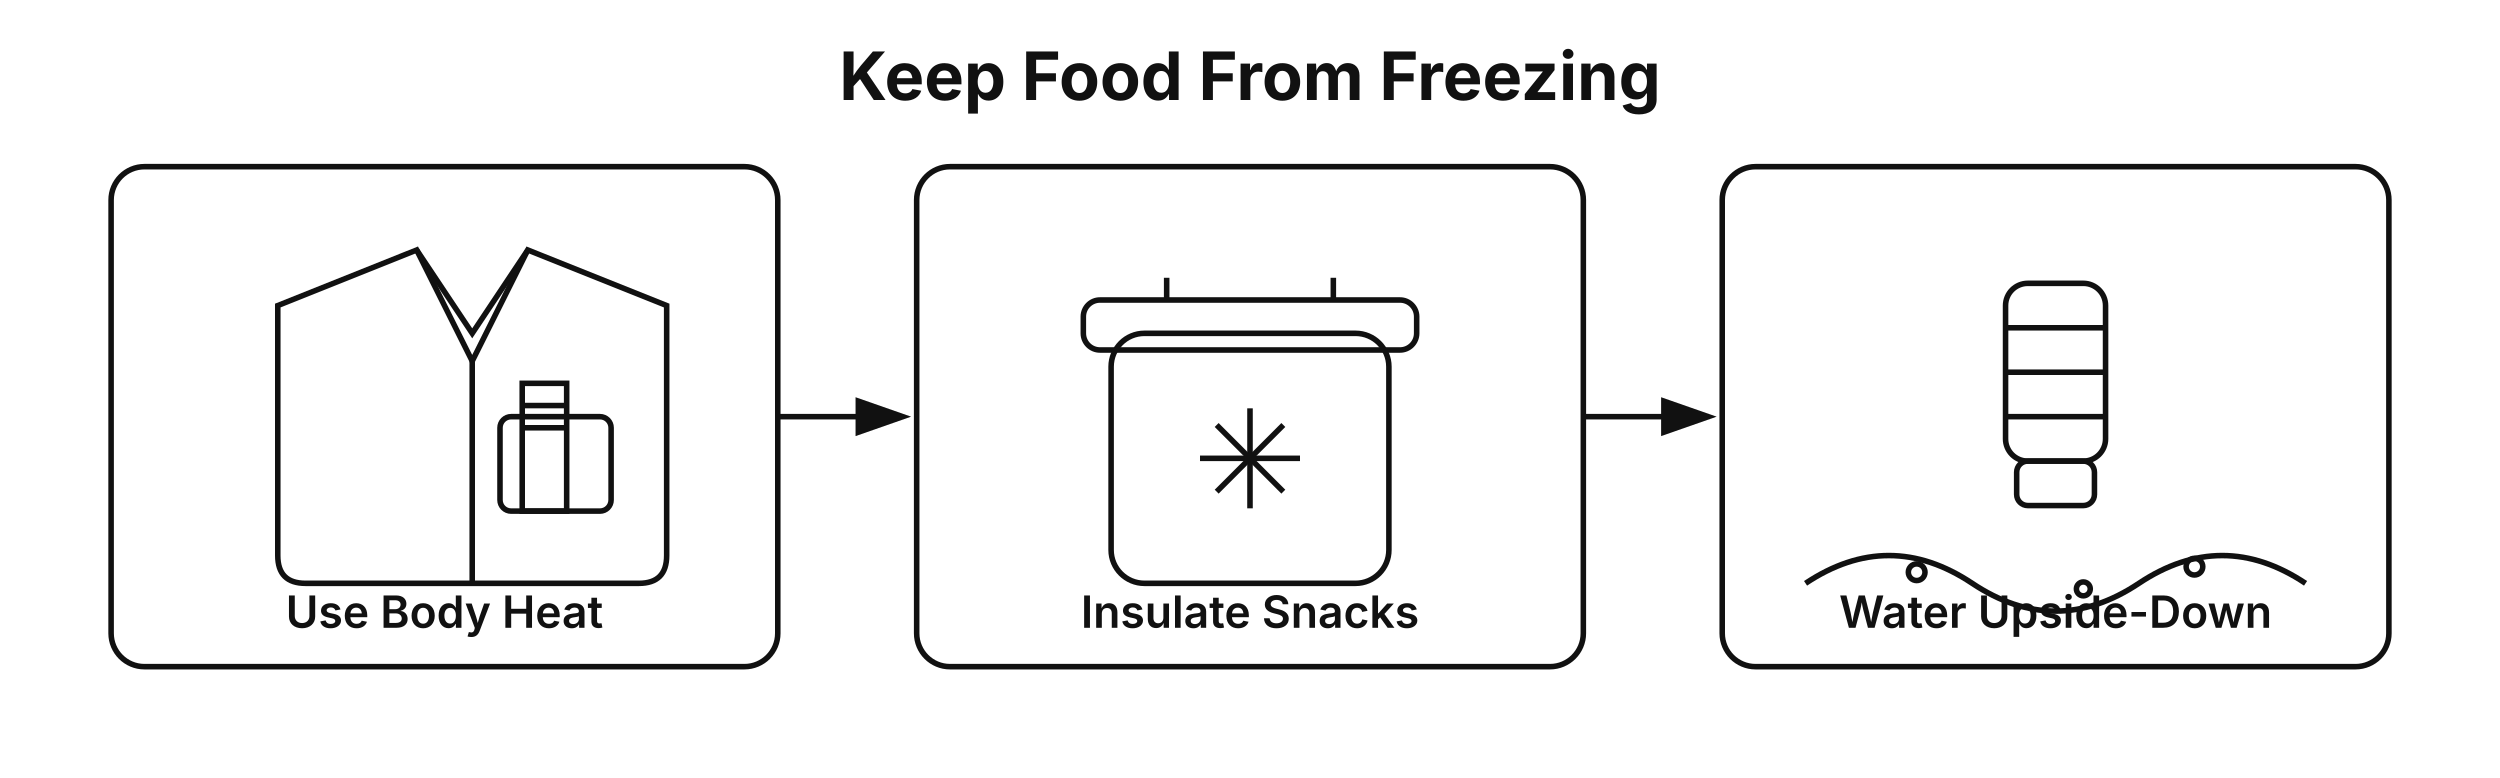
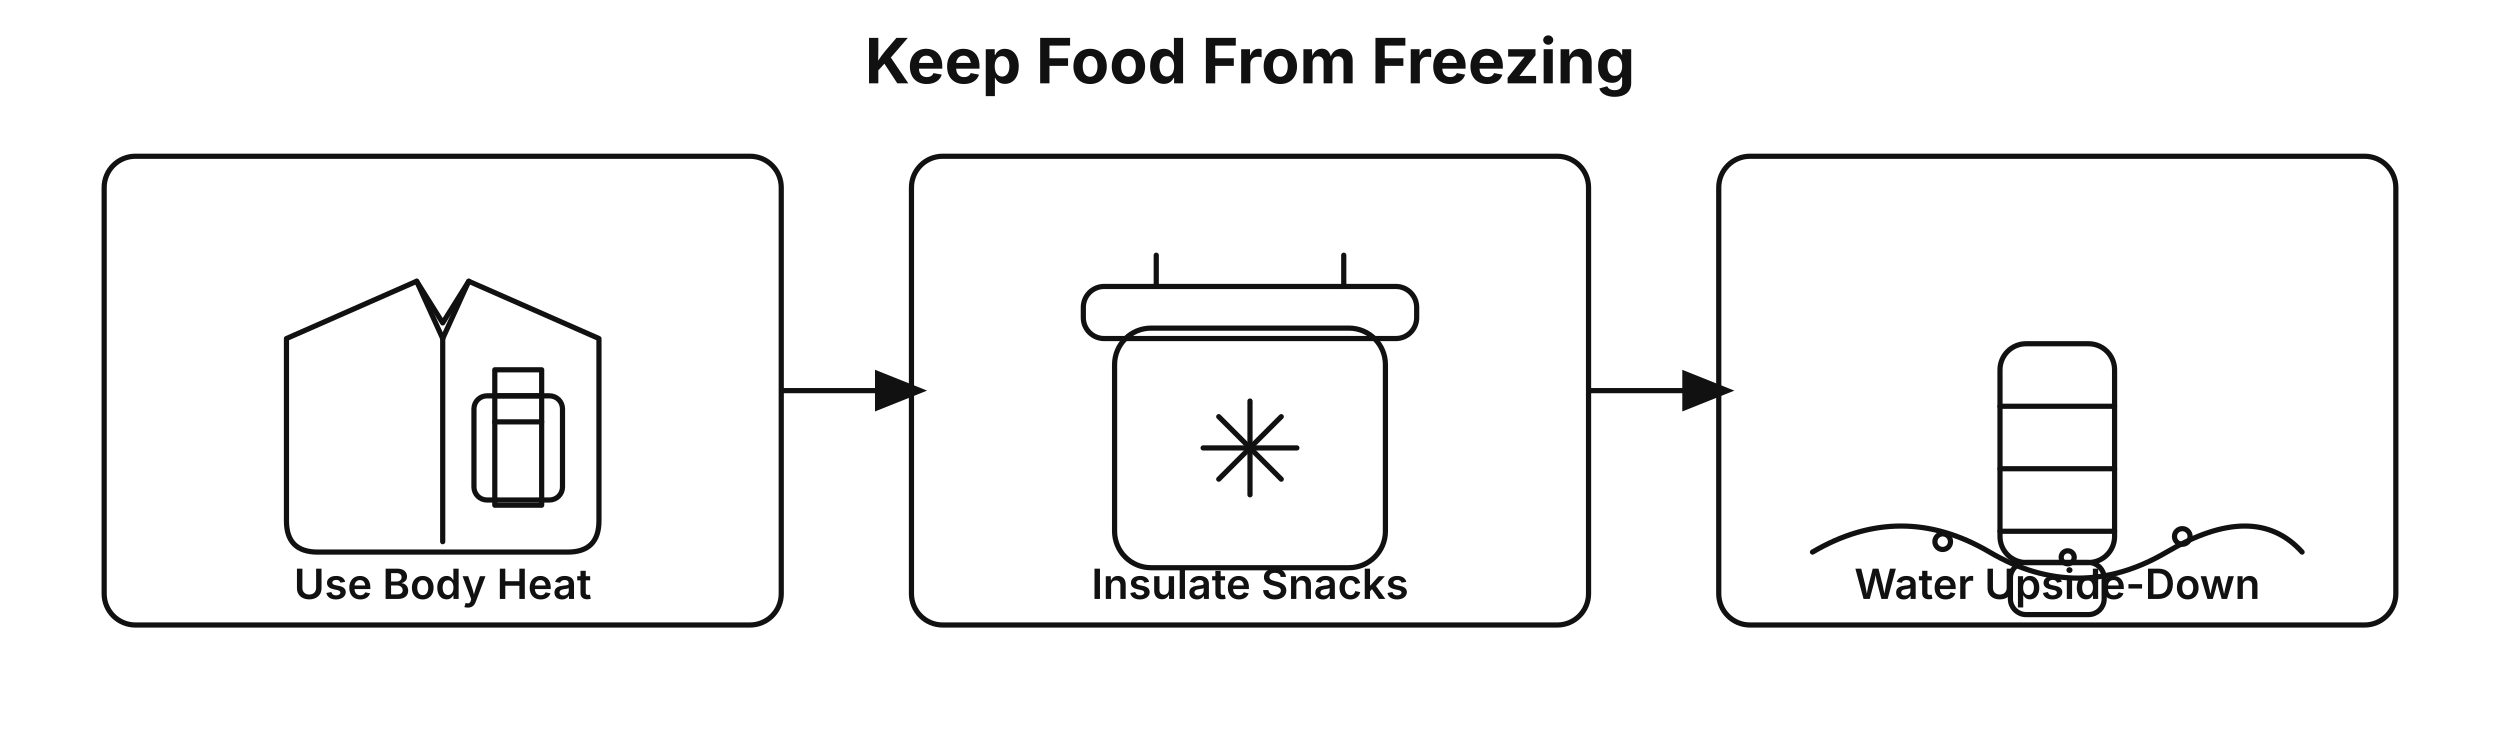
- <svg xmlns="http://www.w3.org/2000/svg" viewBox="0 0 900 280" aria-labelledby="title desc" role="img">
+ <svg xmlns="http://www.w3.org/2000/svg" viewBox="0 0 960 280" role="img" aria-labelledby="title desc">
  <style>
-     text { font-family: "Inter", "Helvetica Neue", Arial, sans-serif; fill: #111; font-size: 16px; }
+     text { font-family: "Inter", "Helvetica Neue", Arial, sans-serif; fill: #111; }
    .title { font-size: 24px; font-weight: 700; }
-     .label { font-weight: 600; }
-     .panel { fill: none; stroke: #111; stroke-width: 2; }
+     .label { font-size: 16px; font-weight: 600; }
+     .panel { fill: none; stroke: #111; stroke-width: 2; rx: 12px; }
+     .icon { fill: none; stroke: #111; stroke-width: 2; stroke-linecap: round; stroke-linejoin: round; }
    .arrow { fill: none; stroke: #111; stroke-width: 2; marker-end: url(#arrowhead); }
-     .icon-fill { fill: none; stroke: #111; stroke-width: 2; }
  </style>
  <defs>
-     <marker id="arrowhead" markerWidth="10" markerHeight="7" refX="6" refY="3.5" orient="auto" markerUnits="strokeWidth">
-       <polygon points="0 0, 10 3.5, 0 7" fill="#111" />
+     <marker id="arrowhead" markerWidth="10" markerHeight="8" refX="7" refY="4" orient="auto" markerUnits="strokeWidth">
+       <polygon points="0 0, 10 4, 0 8" fill="#111" />
    </marker>
  </defs>
-   <text class="title" x="450" y="36" text-anchor="middle">Keep Food From Freezing</text>
-   <g>
-     <rect class="panel" x="40" y="60" width="240" height="180" rx="12" />
-     <rect class="panel" x="330" y="60" width="240" height="180" rx="12" />
-     <rect class="panel" x="620" y="60" width="240" height="180" rx="12" />
+   <text class="title" x="480" y="32" text-anchor="middle">Keep Food From Freezing</text>
+   <rect class="panel" x="40" y="60" width="260" height="180" />
+   <rect class="panel" x="350" y="60" width="260" height="180" />
+   <rect class="panel" x="660" y="60" width="260" height="180" />
+   <path class="arrow" d="M300 150 H350" />
+   <path class="arrow" d="M610 150 H660" />
+   <g transform="translate(40,60)">
+     <text class="label" x="130" y="170" text-anchor="middle">Use Body Heat</text>
+     <path class="icon" d="M70 140 V70 L120 48 L130 70 L140 48 L190 70 V140 Q190 152 178 152 H82 Q70 152 70 140 Z" />
+     <line class="icon" x1="130" y1="70" x2="130" y2="148" />
+     <path class="icon" d="M120 48 L130 64 L140 48" />
+     <rect class="icon" x="142" y="92" width="34" height="40" rx="5" />
+     <rect class="icon" x="150" y="82" width="18" height="52" />
+     <line class="icon" x1="150" y1="92" x2="168" y2="92" />
+     <line class="icon" x1="150" y1="102" x2="168" y2="102" />
  </g>
-   <path class="arrow" d="M280 150 H320" />
-   <path class="arrow" d="M570 150 H610" />
-   <g transform="translate(40,60)">
-     <text class="label" x="120" y="166" text-anchor="middle">Use Body Heat</text>
-     <path class="icon-fill" d="M60 140 L60 50 L110 30 L130 70 L150 30 L200 50 L200 140 Q200 150 190 150 H70 Q60 150 60 140 Z" />
-     <line class="icon-fill" x1="130" y1="70" x2="130" y2="150" />
-     <path class="icon-fill" d="M110 30 L130 60 L150 30" />
-     <rect class="icon-fill" x="140" y="90" width="40" height="34" rx="4" />
-     <rect class="icon-fill" x="148" y="78" width="16" height="46" />
-     <line class="icon-fill" x1="148" y1="86" x2="164" y2="86" />
-     <line class="icon-fill" x1="148" y1="94" x2="164" y2="94" />
-   </g>
-   <g transform="translate(330,60)">
-     <text class="label" x="120" y="166" text-anchor="middle">Insulate Snacks</text>
-     <rect class="icon-fill" x="70" y="60" width="100" height="90" rx="12" />
-     <rect class="icon-fill" x="60" y="48" width="120" height="18" rx="6" />
-     <line class="icon-fill" x1="90" y1="48" x2="90" y2="40" />
-     <line class="icon-fill" x1="150" y1="48" x2="150" y2="40" />
-     <g transform="translate(120,105)">
-       <line class="icon-fill" x1="0" y1="-18" x2="0" y2="18" />
-       <line class="icon-fill" x1="-18" y1="0" x2="18" y2="0" />
-       <line class="icon-fill" x1="-12" y1="-12" x2="12" y2="12" />
-       <line class="icon-fill" x1="-12" y1="12" x2="12" y2="-12" />
+   <g transform="translate(350,60)">
+     <text class="label" x="130" y="170" text-anchor="middle">Insulate Snacks</text>
+     <rect class="icon" x="78" y="66" width="104" height="92" rx="14" />
+     <rect class="icon" x="66" y="50" width="128" height="20" rx="8" />
+     <line class="icon" x1="94" y1="50" x2="94" y2="38" />
+     <line class="icon" x1="166" y1="50" x2="166" y2="38" />
+     <g transform="translate(130,112)">
+       <line class="icon" x1="0" y1="-18" x2="0" y2="18" />
+       <line class="icon" x1="-18" y1="0" x2="18" y2="0" />
+       <line class="icon" x1="-12" y1="-12" x2="12" y2="12" />
+       <line class="icon" x1="-12" y1="12" x2="12" y2="-12" />
    </g>
  </g>
-   <g transform="translate(620,60)">
-     <text class="label" x="120" y="166" text-anchor="middle">Water Upside-Down</text>
-     <path class="icon-fill" d="M30 150 Q60 130 90 150 T150 150 T210 150" />
-     <g transform="translate(120,80)">
-       <rect class="icon-fill" x="-18" y="-38" width="36" height="64" rx="8" />
-       <rect class="icon-fill" x="-14" y="26" width="28" height="16" rx="4" />
-       <line class="icon-fill" x1="-18" y1="-22" x2="18" y2="-22" />
-       <line class="icon-fill" x1="-18" y1="-6" x2="18" y2="-6" />
-       <line class="icon-fill" x1="-18" y1="10" x2="18" y2="10" />
+   <g transform="translate(660,60)">
+     <text class="label" x="130" y="170" text-anchor="middle">Water Upside-Down</text>
+     <path class="icon" d="M36 152 Q70 132 104 152 T172 152 T224 152" />
+     <g transform="translate(130,86)">
+       <rect class="icon" x="-22" y="-14" width="44" height="84" rx="10" />
+       <rect class="icon" x="-18" y="70" width="36" height="20" rx="6" />
+       <line class="icon" x1="-22" y1="10" x2="22" y2="10" />
+       <line class="icon" x1="-22" y1="34" x2="22" y2="34" />
+       <line class="icon" x1="-22" y1="58" x2="22" y2="58" />
    </g>
-     <circle class="icon-fill" cx="70" cy="146" r="3" />
-     <circle class="icon-fill" cx="170" cy="144" r="3" />
-     <circle class="icon-fill" cx="130" cy="152" r="2.5" />
+     <circle class="icon" cx="86" cy="148" r="3" />
+     <circle class="icon" cx="178" cy="146" r="3" />
+     <circle class="icon" cx="134" cy="154" r="2.5" />
  </g>
</svg>
